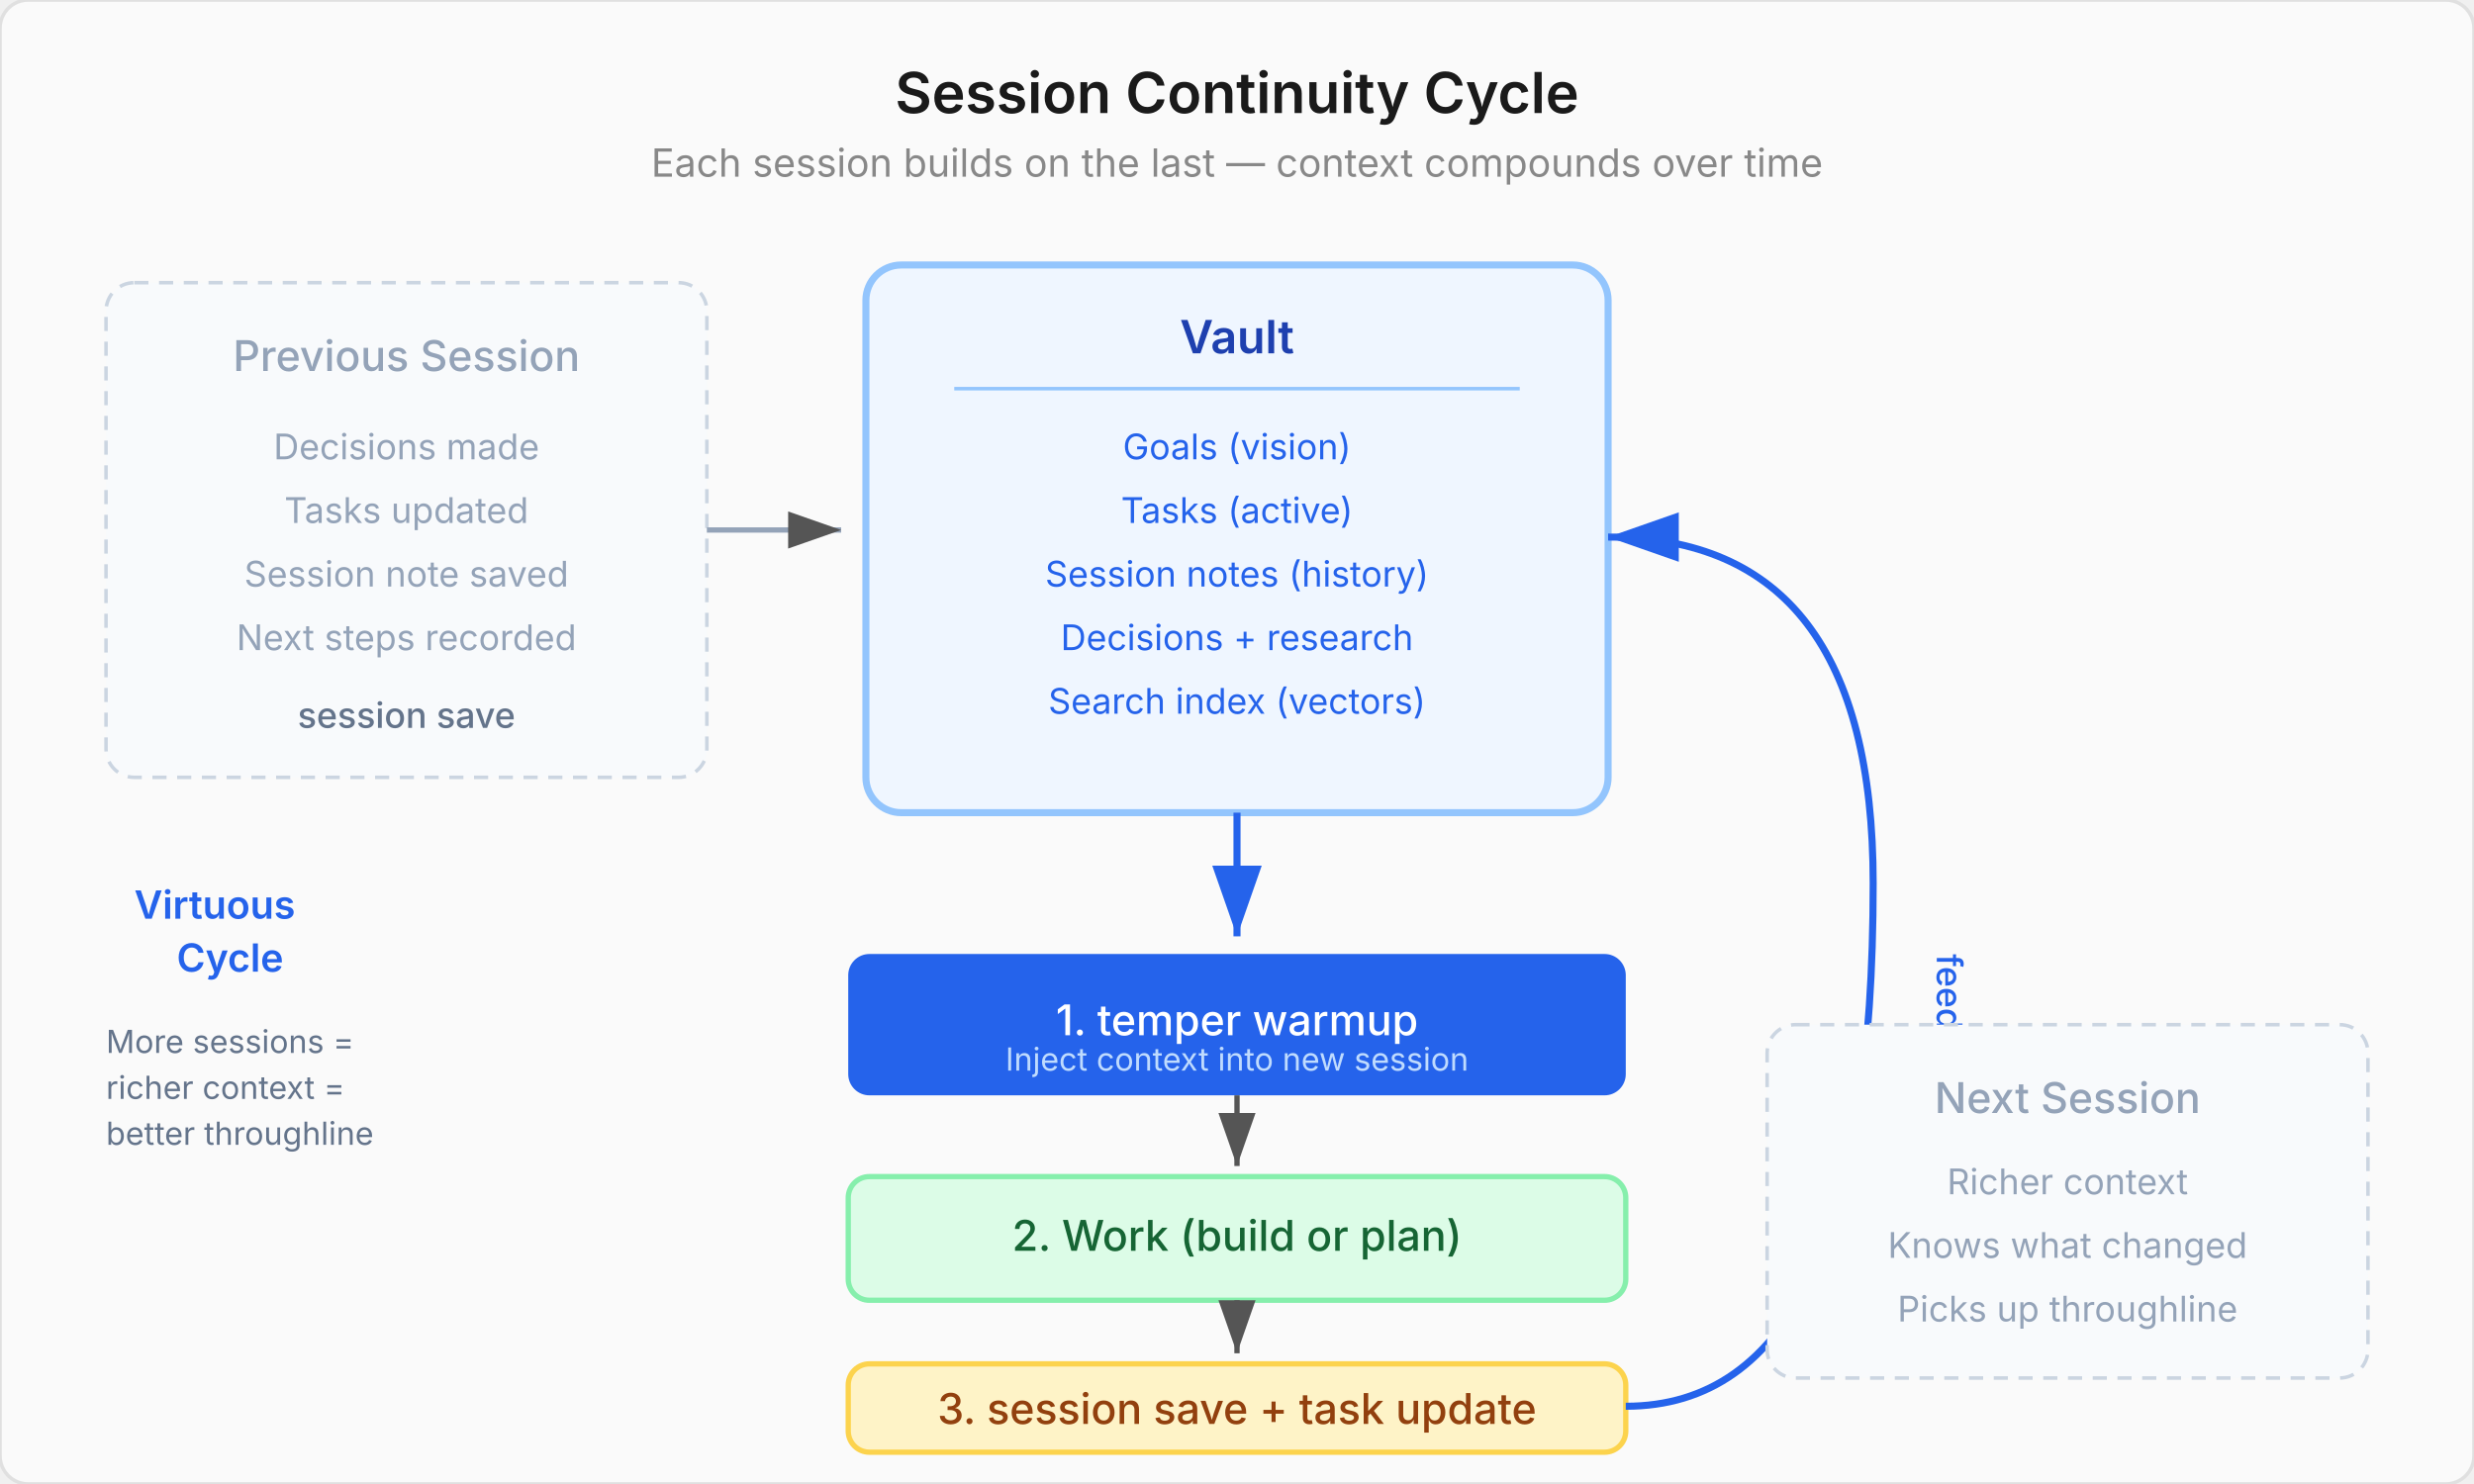
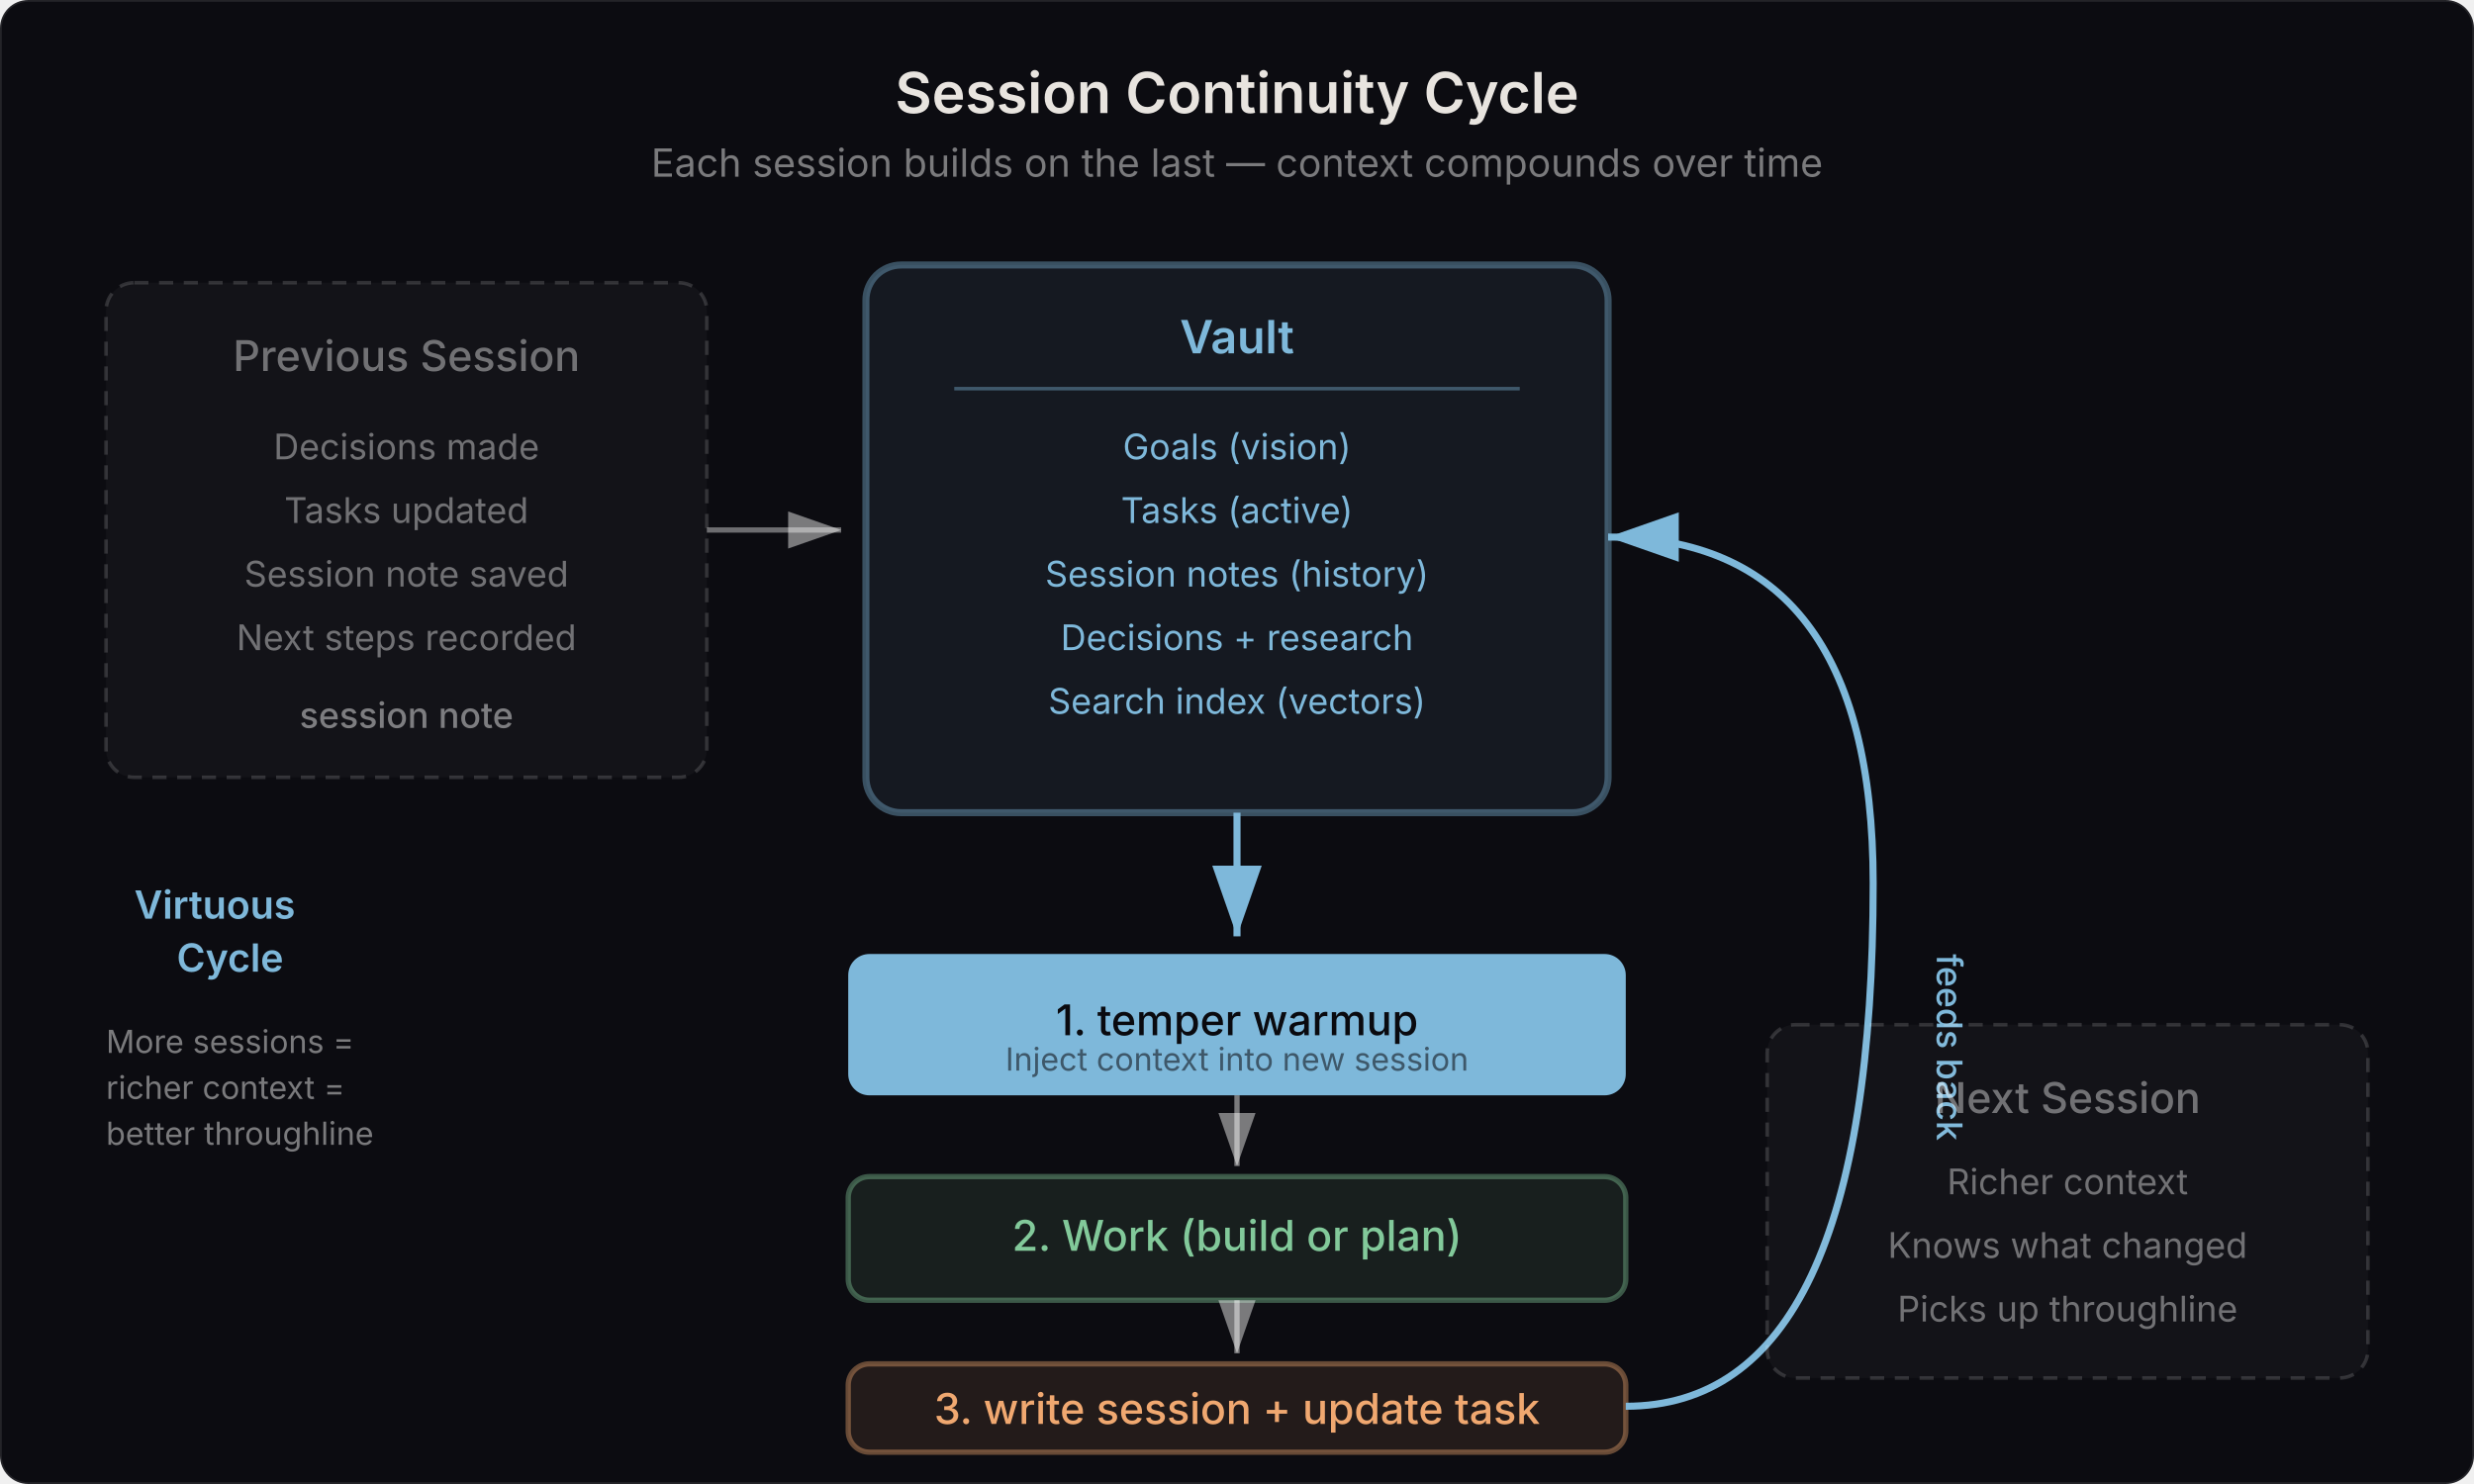
<svg xmlns="http://www.w3.org/2000/svg" viewBox="0 0 700 420" font-family="system-ui, -apple-system, sans-serif">
  <defs>
    <marker id="cyc-arrow" markerWidth="10" markerHeight="7" refX="10" refY="3.5" orient="auto">
-       <polygon points="0 0, 10 3.5, 0 7" fill="#555" />
+       <polygon points="0 0, 10 3.5, 0 7" fill="rgba(255,255,255,0.45)" />
    </marker>
    <marker id="cyc-arrow-accent" markerWidth="10" markerHeight="7" refX="10" refY="3.5" orient="auto">
-       <polygon points="0 0, 10 3.5, 0 7" fill="#2563eb" />
+       <polygon points="0 0, 10 3.5, 0 7" fill="#7eb8da" />
    </marker>
  </defs>
-   <rect width="700" height="420" rx="8" fill="#fafafa" stroke="#e0e0e0" stroke-width="1" />
-   <text x="350" y="32" text-anchor="middle" font-size="16" font-weight="600" fill="#1a1a1a">Session Continuity Cycle</text>
-   <text x="350" y="50" text-anchor="middle" font-size="11" fill="#888">Each session builds on the last — context compounds over time</text>
-   <rect x="30" y="80" width="170" height="140" rx="8" fill="#f8fafc" stroke="#cbd5e1" stroke-width="1" stroke-dasharray="4,3" />
-   <text x="115" y="105" text-anchor="middle" font-size="12" font-weight="500" fill="#94a3b8">Previous Session</text>
-   <text x="115" y="130" text-anchor="middle" font-size="10" fill="#94a3b8">Decisions made</text>
-   <text x="115" y="148" text-anchor="middle" font-size="10" fill="#94a3b8">Tasks updated</text>
-   <text x="115" y="166" text-anchor="middle" font-size="10" fill="#94a3b8">Session note saved</text>
-   <text x="115" y="184" text-anchor="middle" font-size="10" fill="#94a3b8">Next steps recorded</text>
-   <text x="115" y="206" text-anchor="middle" font-size="10" font-weight="500" fill="#64748b">session save</text>
-   <line x1="200" y1="150" x2="238" y2="150" stroke="#94a3b8" stroke-width="1.5" marker-end="url(#cyc-arrow)" />
-   <rect x="245" y="75" width="210" height="155" rx="10" fill="#eff6ff" stroke="#93c5fd" stroke-width="2" />
-   <text x="350" y="100" text-anchor="middle" font-size="13" font-weight="600" fill="#1e40af">Vault</text>
-   <line x1="270" y1="110" x2="430" y2="110" stroke="#93c5fd" stroke-width="1" />
-   <text x="350" y="130" text-anchor="middle" font-size="10" fill="#2563eb">Goals (vision)</text>
-   <text x="350" y="148" text-anchor="middle" font-size="10" fill="#2563eb">Tasks (active)</text>
-   <text x="350" y="166" text-anchor="middle" font-size="10" fill="#2563eb">Session notes (history)</text>
-   <text x="350" y="184" text-anchor="middle" font-size="10" fill="#2563eb">Decisions + research</text>
-   <text x="350" y="202" text-anchor="middle" font-size="10" fill="#2563eb">Search index (vectors)</text>
-   <line x1="350" y1="230" x2="350" y2="265" stroke="#2563eb" stroke-width="2" marker-end="url(#cyc-arrow-accent)" />
-   <rect x="240" y="270" width="220" height="40" rx="6" fill="#2563eb" />
-   <text x="350" y="293" text-anchor="middle" font-size="12" fill="white" font-weight="500">1. temper warmup</text>
-   <text x="350" y="303" text-anchor="middle" font-size="9" fill="#bfdbfe">Inject context into new session</text>
-   <line x1="350" y1="310" x2="350" y2="330" stroke="#555" stroke-width="1.5" marker-end="url(#cyc-arrow)" />
-   <rect x="240" y="333" width="220" height="35" rx="6" fill="#dcfce7" stroke="#86efac" stroke-width="1.5" />
-   <text x="350" y="354" text-anchor="middle" font-size="12" fill="#166534" font-weight="500">2. Work (build or plan)</text>
-   <line x1="350" y1="368" x2="350" y2="383" stroke="#555" stroke-width="1.5" marker-end="url(#cyc-arrow)" />
-   <rect x="240" y="386" width="220" height="25" rx="6" fill="#fef3c7" stroke="#fcd34d" stroke-width="1.5" />
-   <text x="350" y="403" text-anchor="middle" font-size="12" fill="#92400e" font-weight="500">3. session save + task update</text>
-   <path d="M 460 398 Q 530 398 530 250 Q 530 152 455 152" fill="none" stroke="#2563eb" stroke-width="2" marker-end="url(#cyc-arrow-accent)" />
-   <text x="548" y="270" font-size="10" fill="#2563eb" font-weight="500" transform="rotate(90, 548, 270)">feeds back</text>
-   <rect x="500" y="290" width="170" height="100" rx="8" fill="#f8fafc" stroke="#cbd5e1" stroke-width="1" stroke-dasharray="4,3" />
-   <text x="585" y="315" text-anchor="middle" font-size="12" font-weight="500" fill="#94a3b8">Next Session</text>
-   <text x="585" y="338" text-anchor="middle" font-size="10" fill="#94a3b8">Richer context</text>
-   <text x="585" y="356" text-anchor="middle" font-size="10" fill="#94a3b8">Knows what changed</text>
-   <text x="585" y="374" text-anchor="middle" font-size="10" fill="#94a3b8">Picks up throughline</text>
-   <text x="38" y="260" font-size="11" font-weight="600" fill="#2563eb">Virtuous</text>
-   <text x="50" y="275" font-size="11" font-weight="600" fill="#2563eb">Cycle</text>
-   <text x="30" y="298" font-size="9" fill="#64748b">More sessions =</text>
-   <text x="30" y="311" font-size="9" fill="#64748b">richer context =</text>
-   <text x="30" y="324" font-size="9" fill="#64748b">better throughline</text>
+   <rect width="700" height="420" rx="8" fill="#0c0c11" stroke="rgba(255,255,255,0.10)" stroke-width="1" />
+   <text x="350" y="32" text-anchor="middle" font-size="16" font-weight="600" fill="#e8e4df">Session Continuity Cycle</text>
+   <text x="350" y="50" text-anchor="middle" font-size="11" fill="rgba(255,255,255,0.45)">Each session builds on the last — context compounds over time</text>
+   <rect x="30" y="80" width="170" height="140" rx="8" fill="rgba(255,255,255,0.03)" stroke="rgba(255,255,255,0.15)" stroke-width="1" stroke-dasharray="4,3" />
+   <text x="115" y="105" text-anchor="middle" font-size="12" font-weight="500" fill="rgba(255,255,255,0.40)">Previous Session</text>
+   <text x="115" y="130" text-anchor="middle" font-size="10" fill="rgba(255,255,255,0.40)">Decisions made</text>
+   <text x="115" y="148" text-anchor="middle" font-size="10" fill="rgba(255,255,255,0.40)">Tasks updated</text>
+   <text x="115" y="166" text-anchor="middle" font-size="10" fill="rgba(255,255,255,0.40)">Session note saved</text>
+   <text x="115" y="184" text-anchor="middle" font-size="10" fill="rgba(255,255,255,0.40)">Next steps recorded</text>
+   <text x="115" y="206" text-anchor="middle" font-size="10" font-weight="500" fill="rgba(255,255,255,0.45)">session note</text>
+   <line x1="200" y1="150" x2="238" y2="150" stroke="rgba(255,255,255,0.40)" stroke-width="1.5" marker-end="url(#cyc-arrow)" />
+   <rect x="245" y="75" width="210" height="155" rx="10" fill="rgba(126,184,218,0.08)" stroke="rgba(126,184,218,0.40)" stroke-width="2" />
+   <text x="350" y="100" text-anchor="middle" font-size="13" font-weight="600" fill="#7eb8da">Vault</text>
+   <line x1="270" y1="110" x2="430" y2="110" stroke="rgba(126,184,218,0.40)" stroke-width="1" />
+   <text x="350" y="130" text-anchor="middle" font-size="10" fill="#7eb8da">Goals (vision)</text>
+   <text x="350" y="148" text-anchor="middle" font-size="10" fill="#7eb8da">Tasks (active)</text>
+   <text x="350" y="166" text-anchor="middle" font-size="10" fill="#7eb8da">Session notes (history)</text>
+   <text x="350" y="184" text-anchor="middle" font-size="10" fill="#7eb8da">Decisions + research</text>
+   <text x="350" y="202" text-anchor="middle" font-size="10" fill="#7eb8da">Search index (vectors)</text>
+   <line x1="350" y1="230" x2="350" y2="265" stroke="#7eb8da" stroke-width="2" marker-end="url(#cyc-arrow-accent)" />
+   <rect x="240" y="270" width="220" height="40" rx="6" fill="#7eb8da" />
+   <text x="350" y="293" text-anchor="middle" font-size="12" fill="#0a0a0f" font-weight="500">1. temper warmup</text>
+   <text x="350" y="303" text-anchor="middle" font-size="9" fill="rgba(10,10,15,0.55)">Inject context into new session</text>
+   <line x1="350" y1="310" x2="350" y2="330" stroke="rgba(255,255,255,0.45)" stroke-width="1.5" marker-end="url(#cyc-arrow)" />
+   <rect x="240" y="333" width="220" height="35" rx="6" fill="rgba(130,201,154,0.10)" stroke="rgba(130,201,154,0.40)" stroke-width="1.5" />
+   <text x="350" y="354" text-anchor="middle" font-size="12" fill="#82c99a" font-weight="500">2. Work (build or plan)</text>
+   <line x1="350" y1="368" x2="350" y2="383" stroke="rgba(255,255,255,0.45)" stroke-width="1.5" marker-end="url(#cyc-arrow)" />
+   <rect x="240" y="386" width="220" height="25" rx="6" fill="rgba(240,168,112,0.10)" stroke="rgba(240,168,112,0.40)" stroke-width="1.5" />
+   <text x="350" y="403" text-anchor="middle" font-size="12" fill="#f0a870" font-weight="500">3. write session + update task</text>
+   <path d="M 460 398 Q 530 398 530 250 Q 530 152 455 152" fill="none" stroke="#7eb8da" stroke-width="2" marker-end="url(#cyc-arrow-accent)" />
+   <text x="548" y="270" font-size="10" fill="#7eb8da" font-weight="500" transform="rotate(90, 548, 270)">feeds back</text>
+   <rect x="500" y="290" width="170" height="100" rx="8" fill="rgba(255,255,255,0.03)" stroke="rgba(255,255,255,0.15)" stroke-width="1" stroke-dasharray="4,3" />
+   <text x="585" y="315" text-anchor="middle" font-size="12" font-weight="500" fill="rgba(255,255,255,0.40)">Next Session</text>
+   <text x="585" y="338" text-anchor="middle" font-size="10" fill="rgba(255,255,255,0.40)">Richer context</text>
+   <text x="585" y="356" text-anchor="middle" font-size="10" fill="rgba(255,255,255,0.40)">Knows what changed</text>
+   <text x="585" y="374" text-anchor="middle" font-size="10" fill="rgba(255,255,255,0.40)">Picks up throughline</text>
+   <text x="38" y="260" font-size="11" font-weight="600" fill="#7eb8da">Virtuous</text>
+   <text x="50" y="275" font-size="11" font-weight="600" fill="#7eb8da">Cycle</text>
+   <text x="30" y="298" font-size="9" fill="rgba(255,255,255,0.45)">More sessions =</text>
+   <text x="30" y="311" font-size="9" fill="rgba(255,255,255,0.45)">richer context =</text>
+   <text x="30" y="324" font-size="9" fill="rgba(255,255,255,0.45)">better throughline</text>
</svg>
